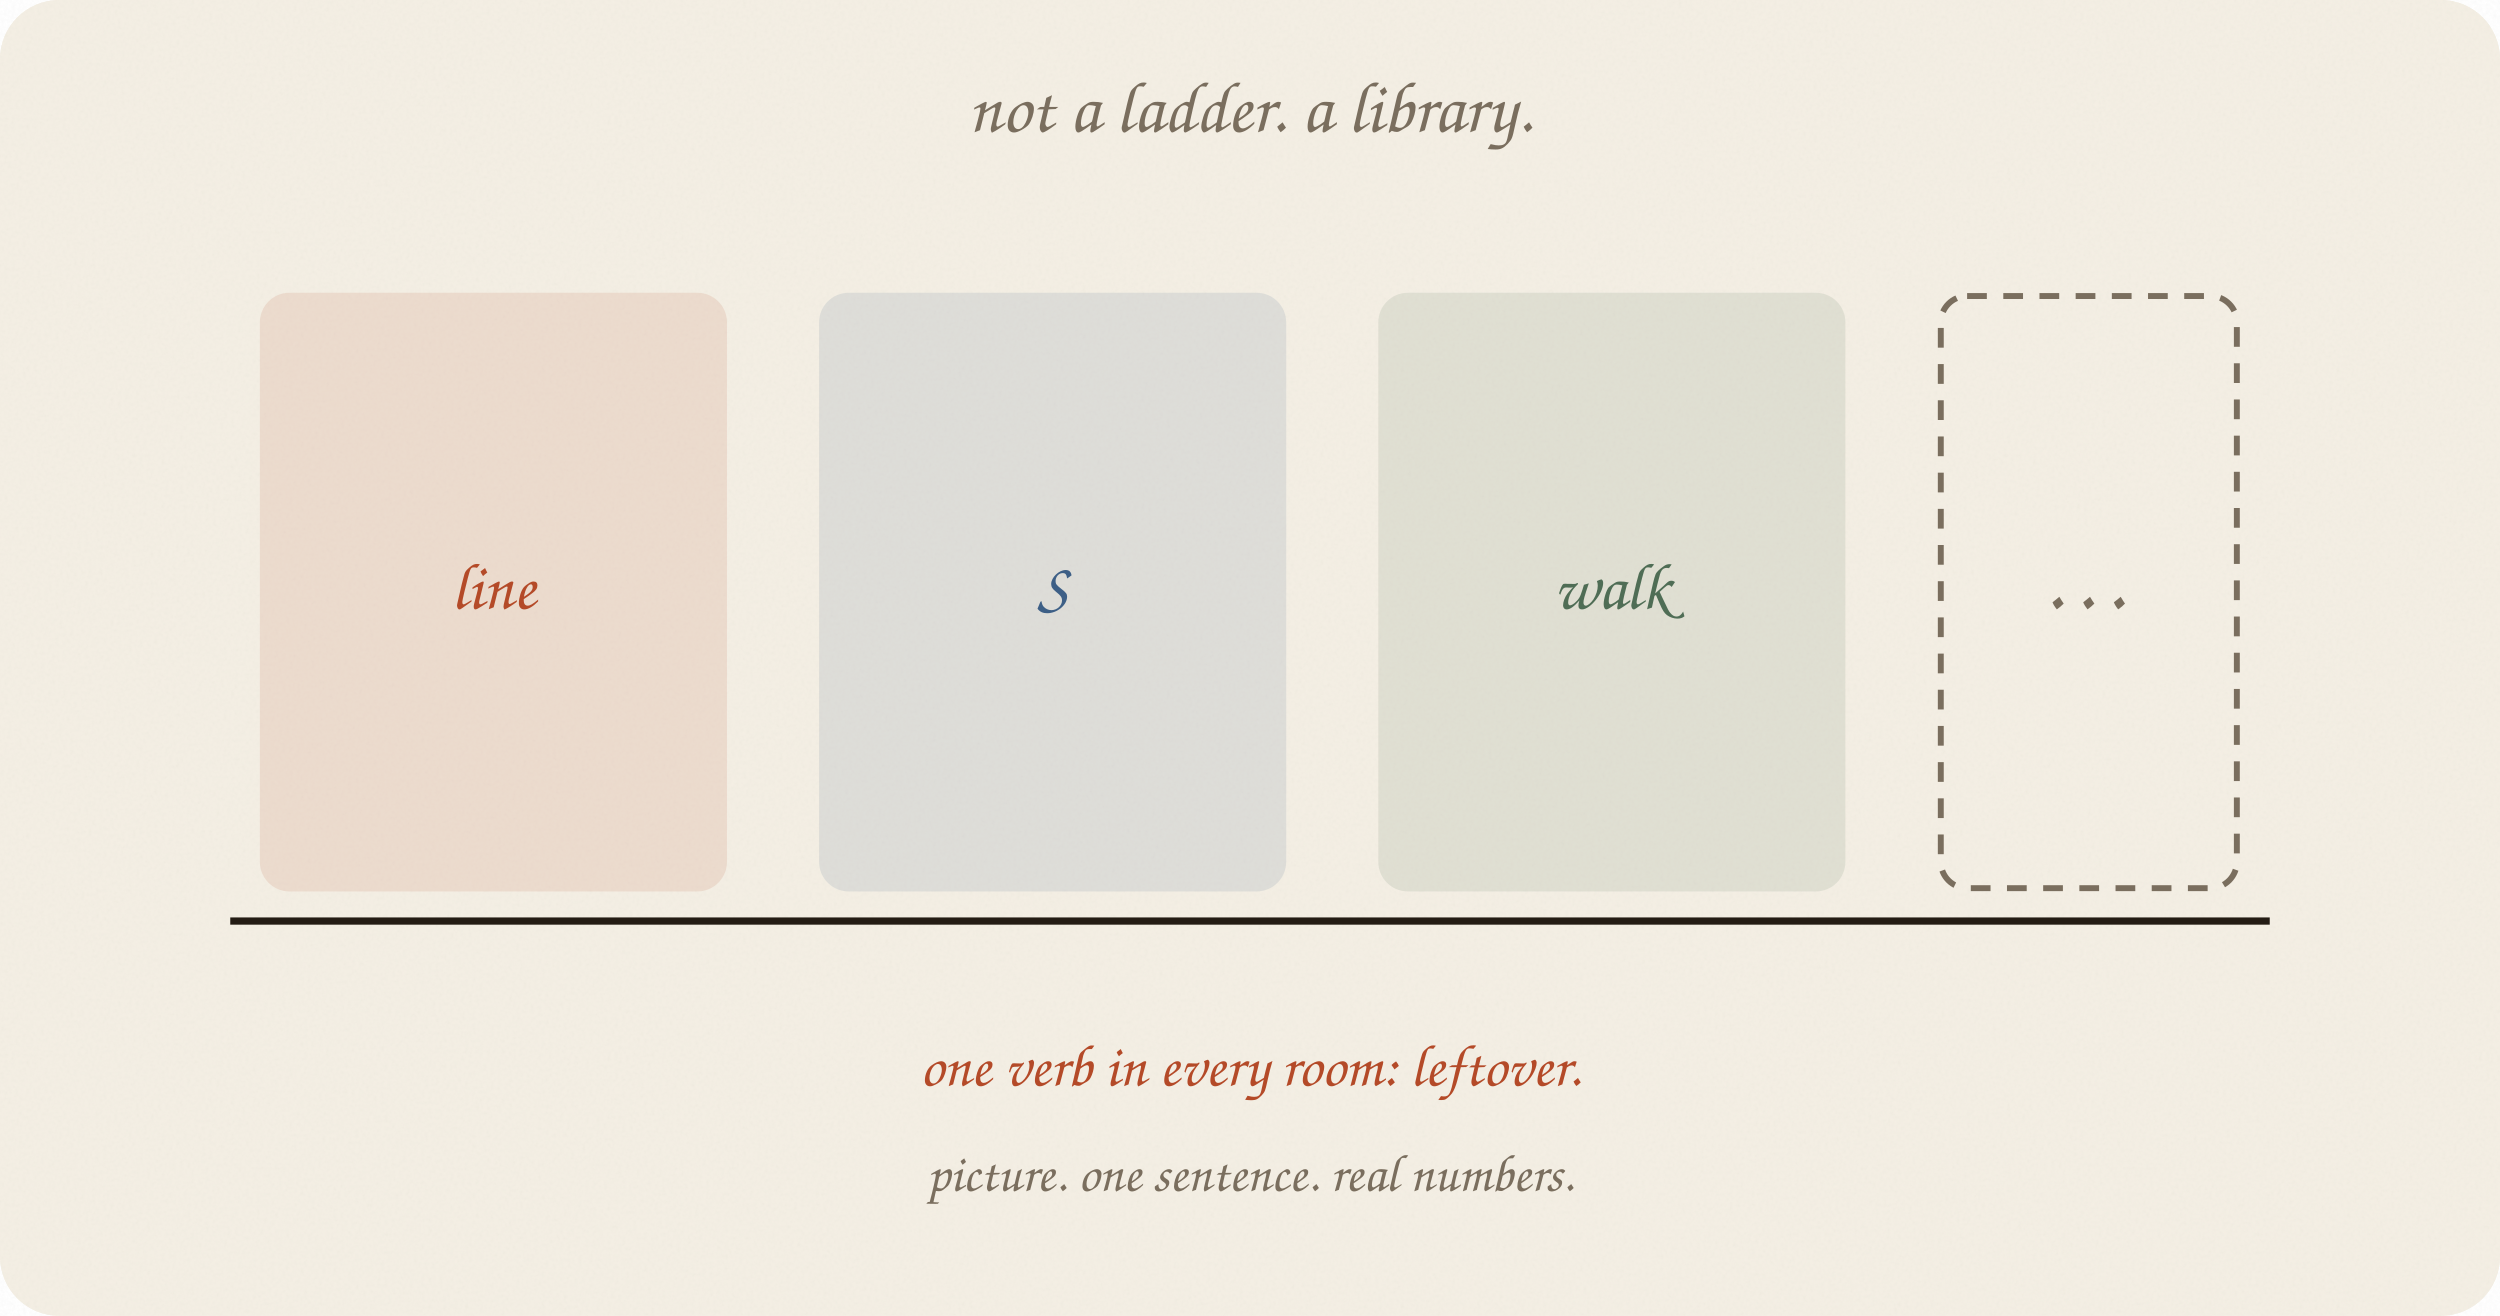
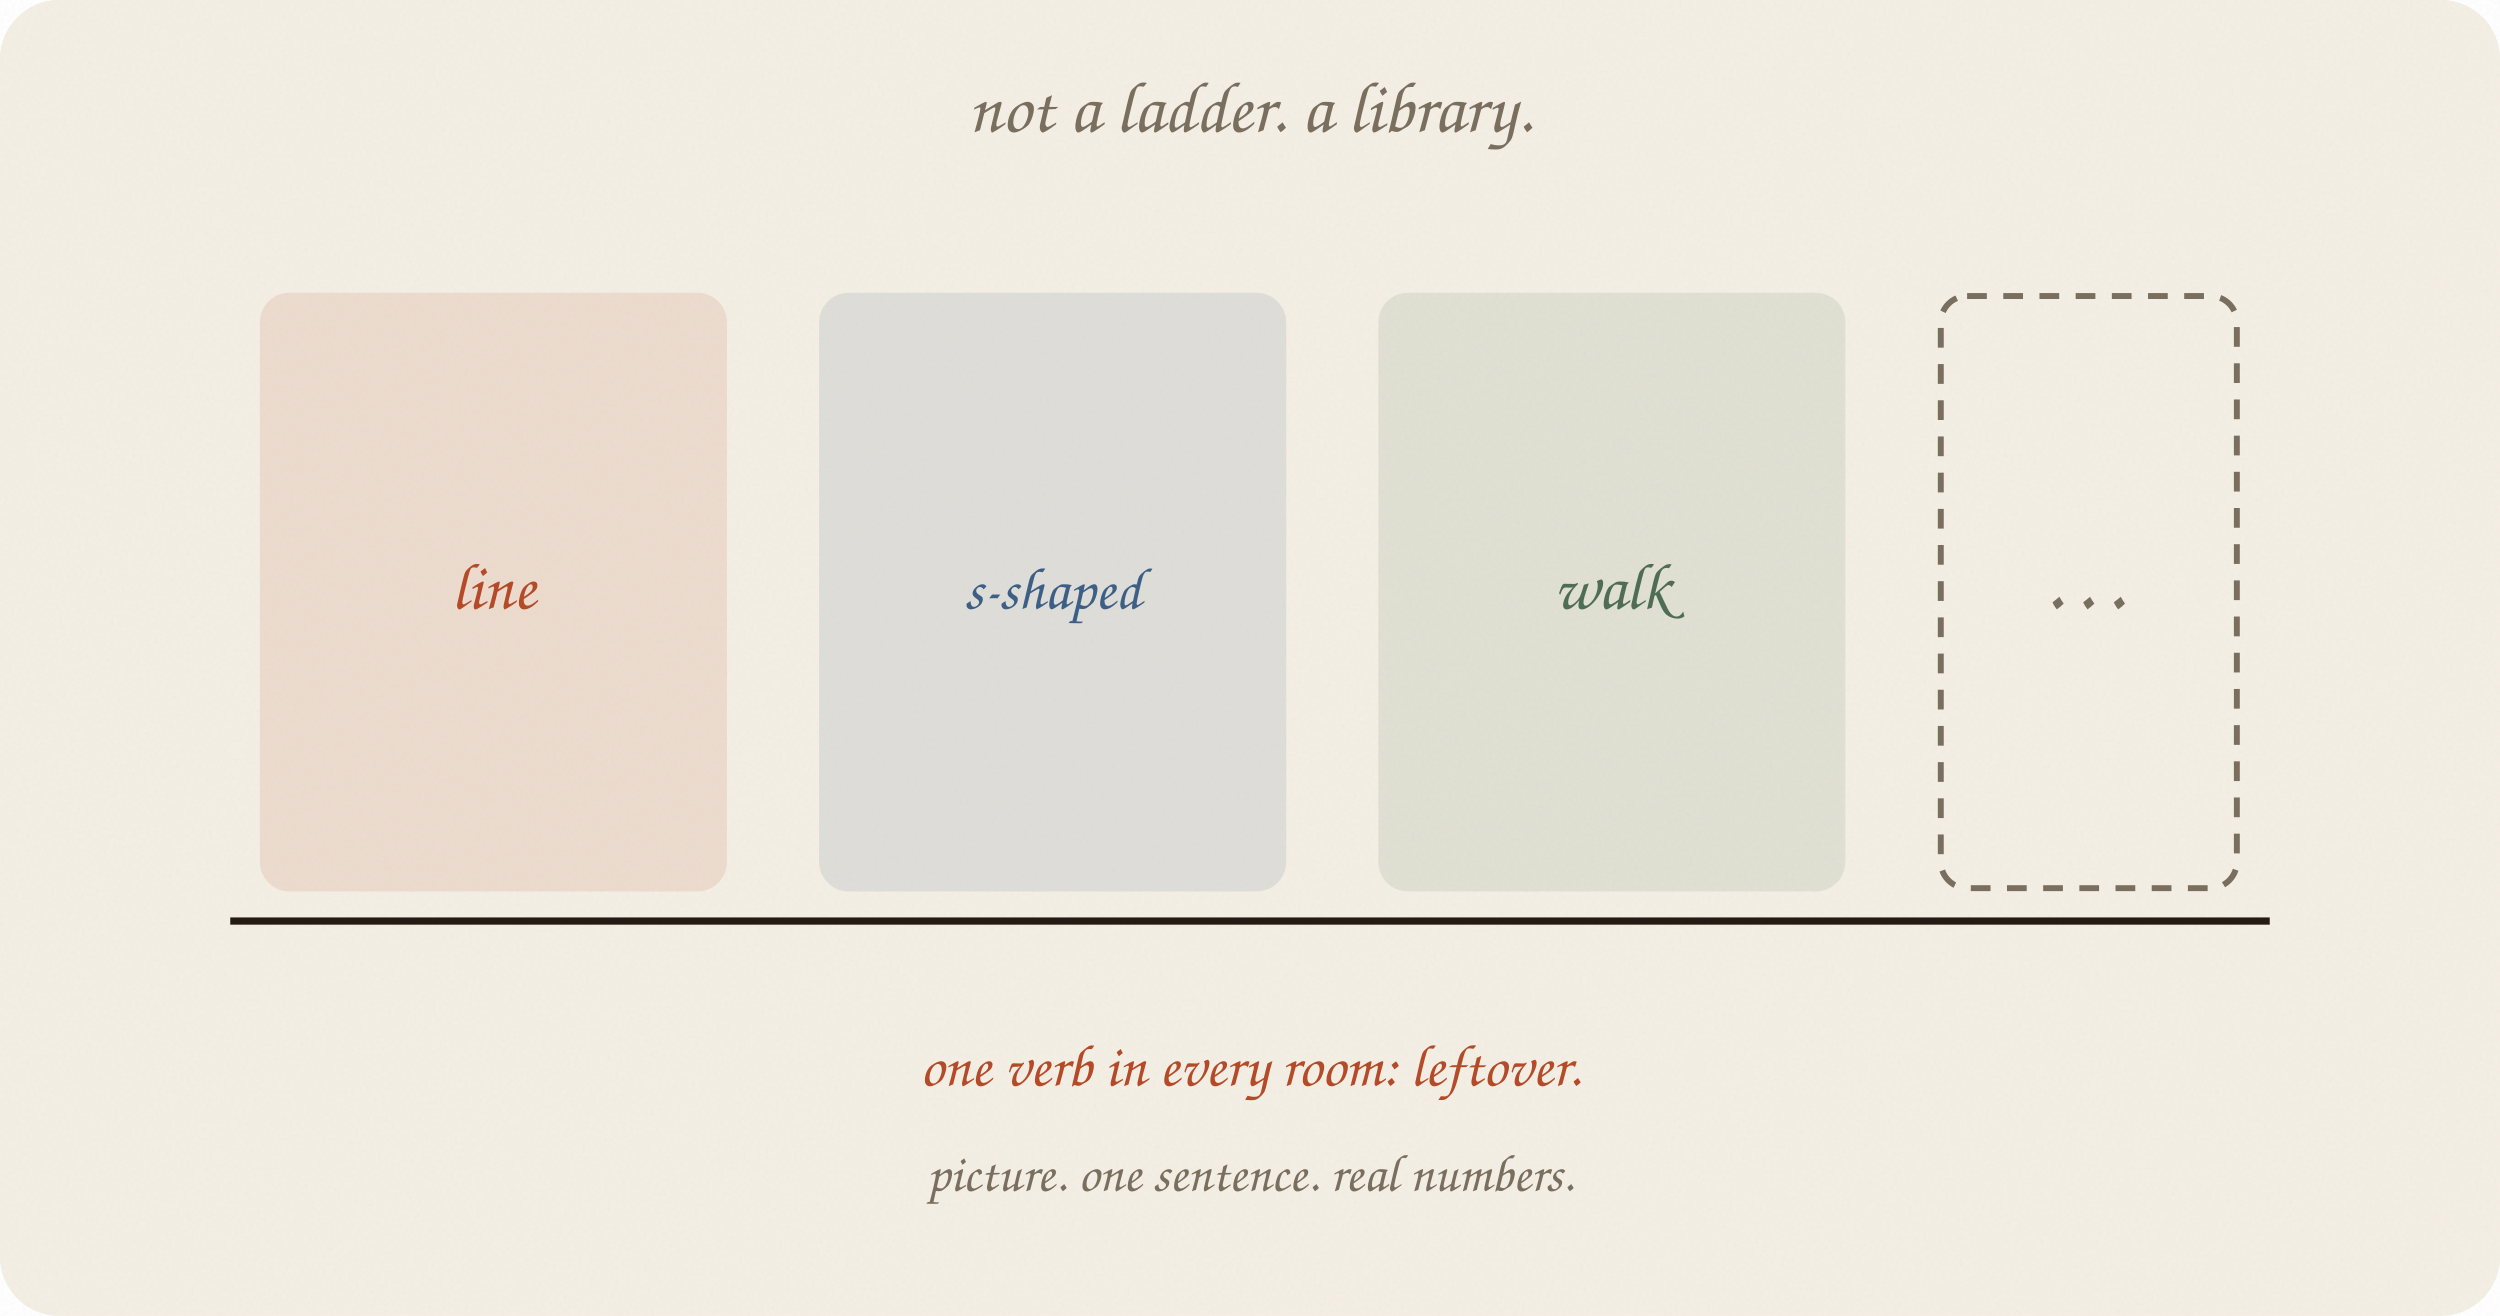
<svg xmlns="http://www.w3.org/2000/svg" viewBox="0 0 760 400" width="760" height="400" role="img" aria-label="a library of sketchbooks; leftover is the thread">
  <defs>
    <filter id="grain" x="0" y="0" width="100%" height="100%">
      <feTurbulence type="fractalNoise" baseFrequency="0.9" numOctaves="2" stitchTiles="stitch" result="n" />
      <feColorMatrix type="saturate" values="0" />
      <feComponentTransfer>
        <feFuncA type="linear" slope="0.07" />
      </feComponentTransfer>
      <feBlend in="SourceGraphic" mode="multiply" />
    </filter>
  </defs>
  <rect width="760" height="400" rx="18" ry="18" fill="#f4efe4" />
  <rect width="760" height="400" rx="18" ry="18" fill="#f4efe4" filter="url(#grain)" opacity="0.9" />
  <text x="380" y="40" font-family="Bradley Hand, Apple Chancery, Segoe Script, Comic Sans MS, cursive" font-size="22" fill="#7a6e5e" text-anchor="middle">not a ladder. a library.</text>
  <rect x="80" y="90" width="140" height="180" rx="8" fill="#b44a28" opacity="0.12" stroke="#b44a28" stroke-width="2" />
  <text x="150" y="185" font-family="Bradley Hand, Apple Chancery, Segoe Script, Comic Sans MS, cursive" font-size="20" fill="#b44a28" text-anchor="middle">line</text>
  <rect x="250" y="90" width="140" height="180" rx="8" fill="#3d5f86" opacity="0.12" stroke="#3d5f86" stroke-width="2" />
-   <text x="320" y="185" font-family="Bradley Hand, Apple Chancery, Segoe Script, Comic Sans MS, cursive" font-size="20" fill="#3d5f86" text-anchor="middle">S</text>
+   <text x="320" y="185" font-family="Bradley Hand, Apple Chancery, Segoe Script, Comic Sans MS, cursive" font-size="18" fill="#3d5f86" text-anchor="middle">s-shaped</text>
  <rect x="420" y="90" width="140" height="180" rx="8" fill="#4f6d55" opacity="0.12" stroke="#4f6d55" stroke-width="2" />
  <text x="490" y="185" font-family="Bradley Hand, Apple Chancery, Segoe Script, Comic Sans MS, cursive" font-size="20" fill="#4f6d55" text-anchor="middle">walk</text>
  <rect x="590" y="90" width="90" height="180" rx="8" fill="none" stroke="#7a6e5e" stroke-width="1.8" stroke-dasharray="6 5" />
  <text x="635" y="185" font-family="Bradley Hand, Apple Chancery, Segoe Script, Comic Sans MS, cursive" font-size="28" fill="#7a6e5e" text-anchor="middle">…</text>
  <path d="M 70,280 L 690,280" fill="none" stroke="#241c14" stroke-width="2.2" />
  <text x="380" y="330" font-family="Bradley Hand, Apple Chancery, Segoe Script, Comic Sans MS, cursive" font-size="18" fill="#b44a28" text-anchor="middle">one verb in every room: leftover.</text>
  <text x="380" y="362" font-family="Bradley Hand, Apple Chancery, Segoe Script, Comic Sans MS, cursive" font-size="16" fill="#7a6e5e" text-anchor="middle">picture. one sentence. real numbers.</text>
</svg>
